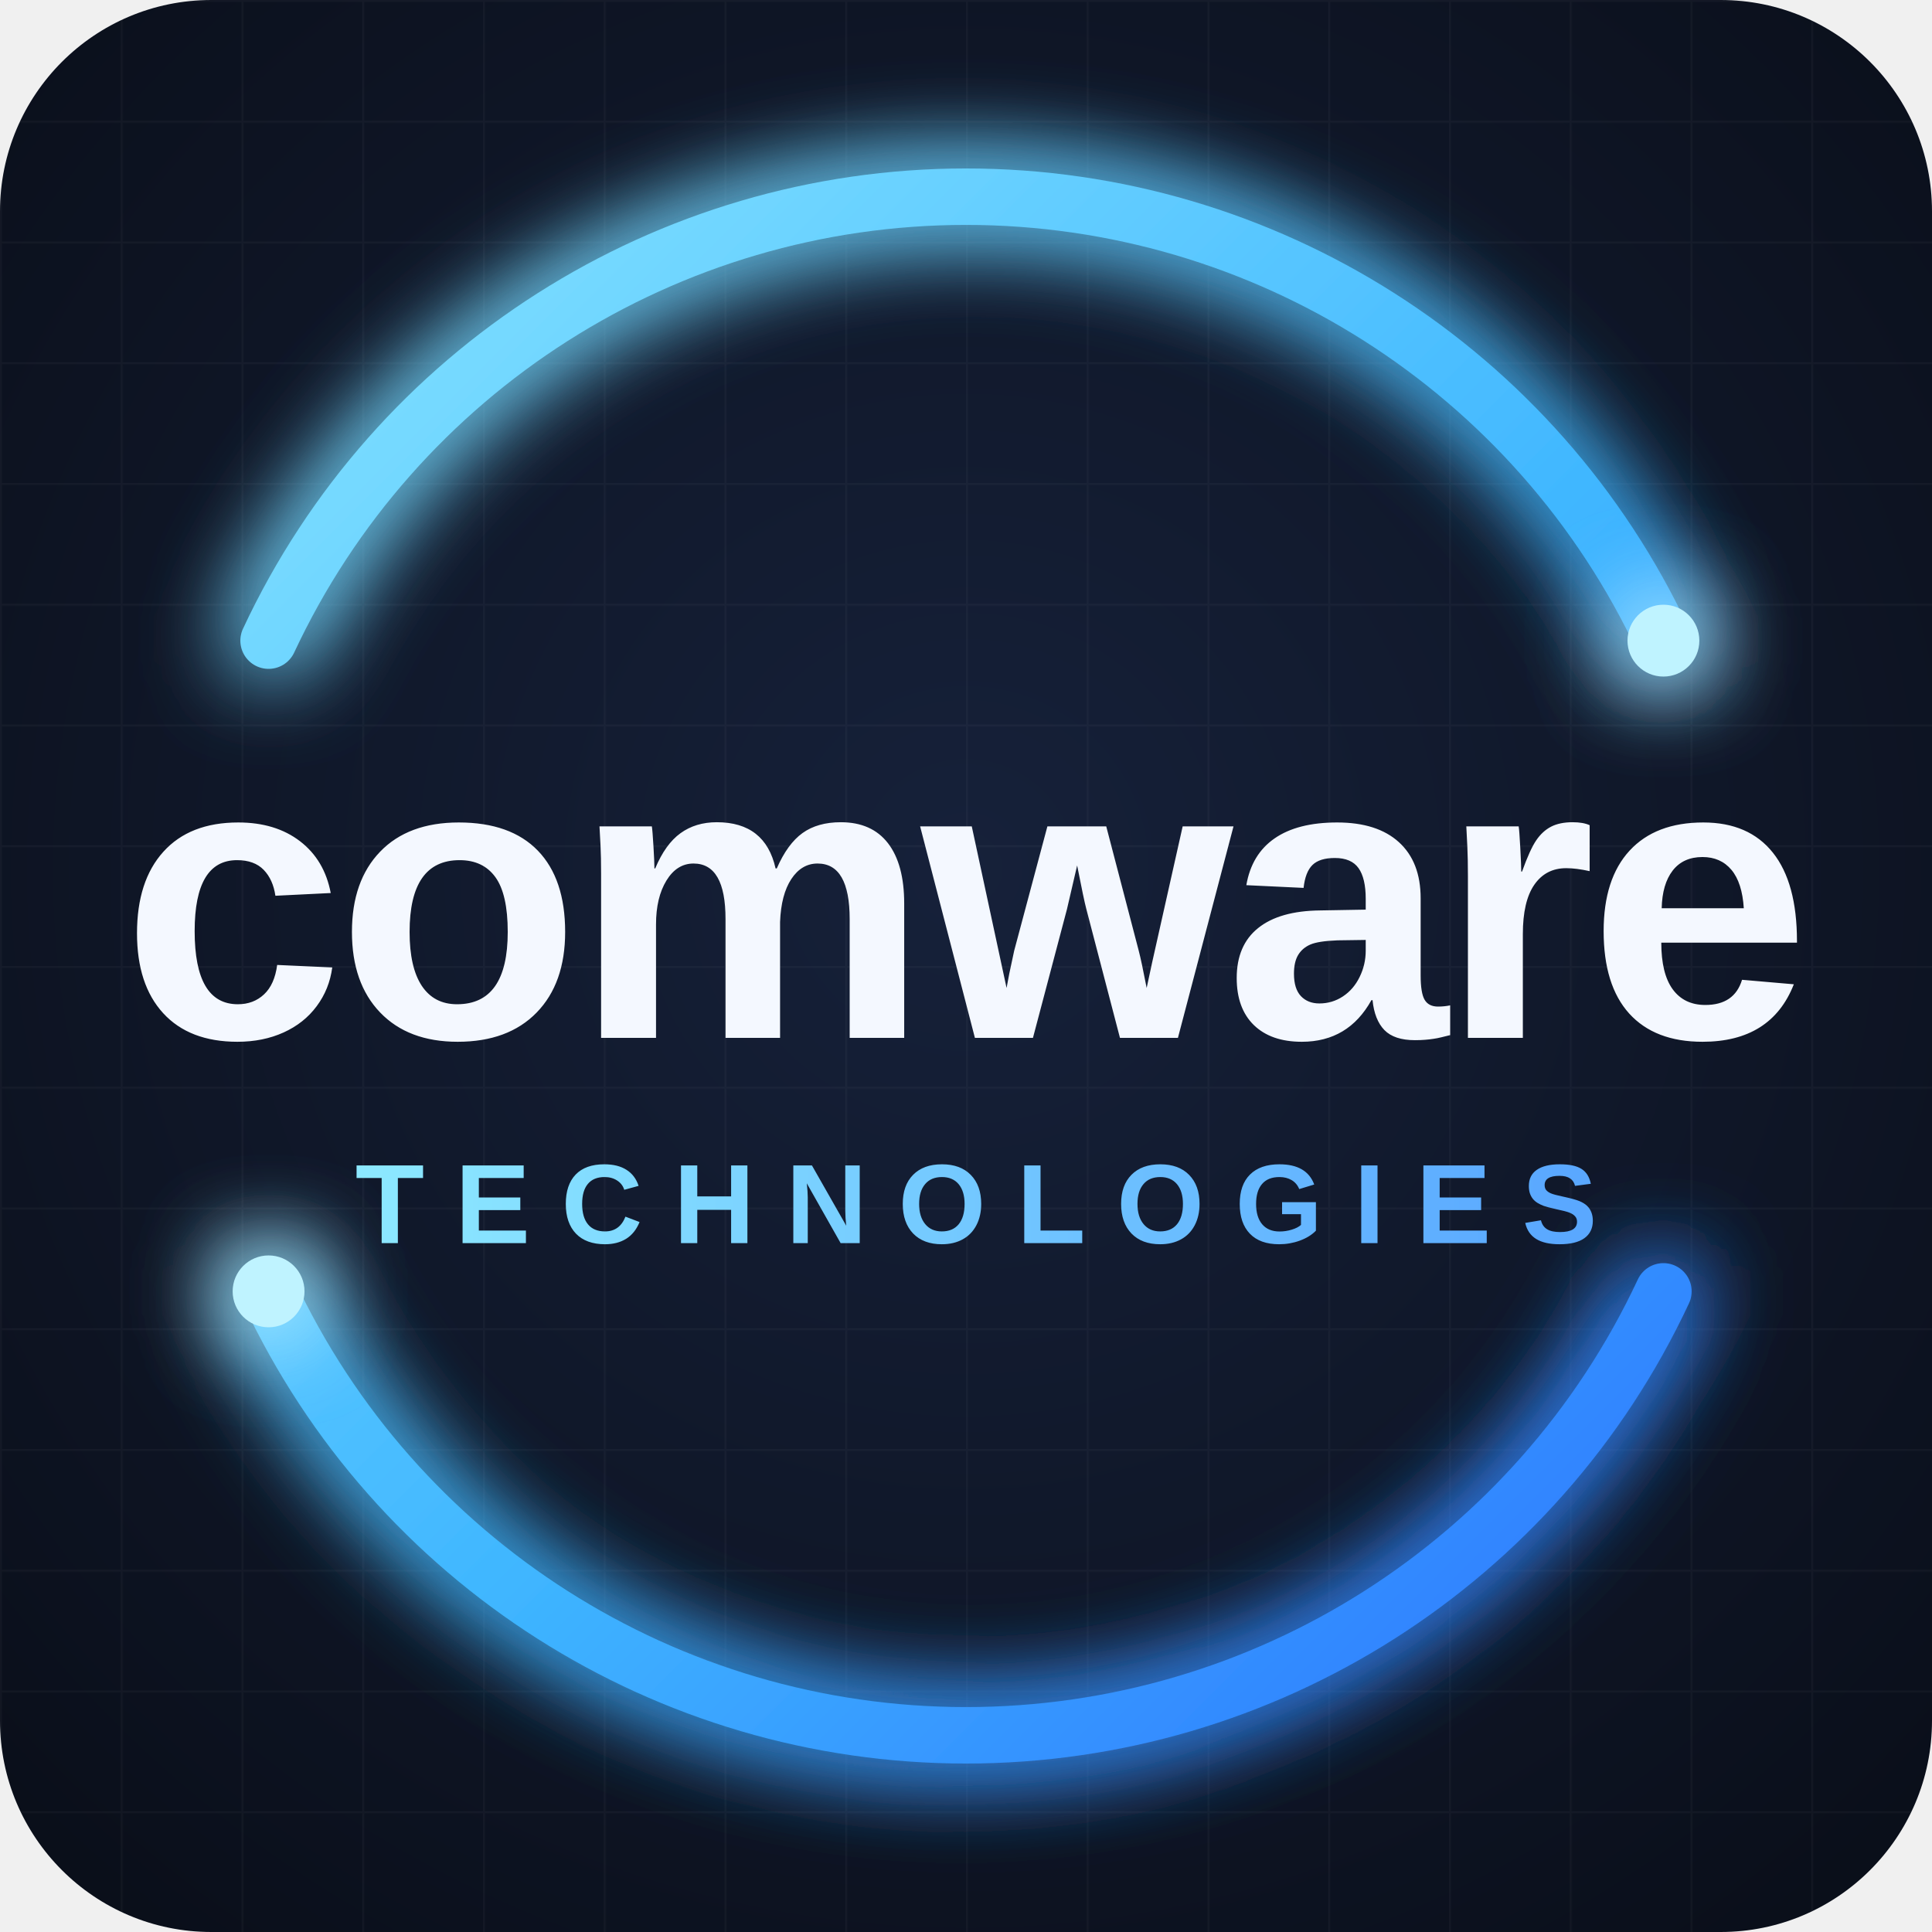
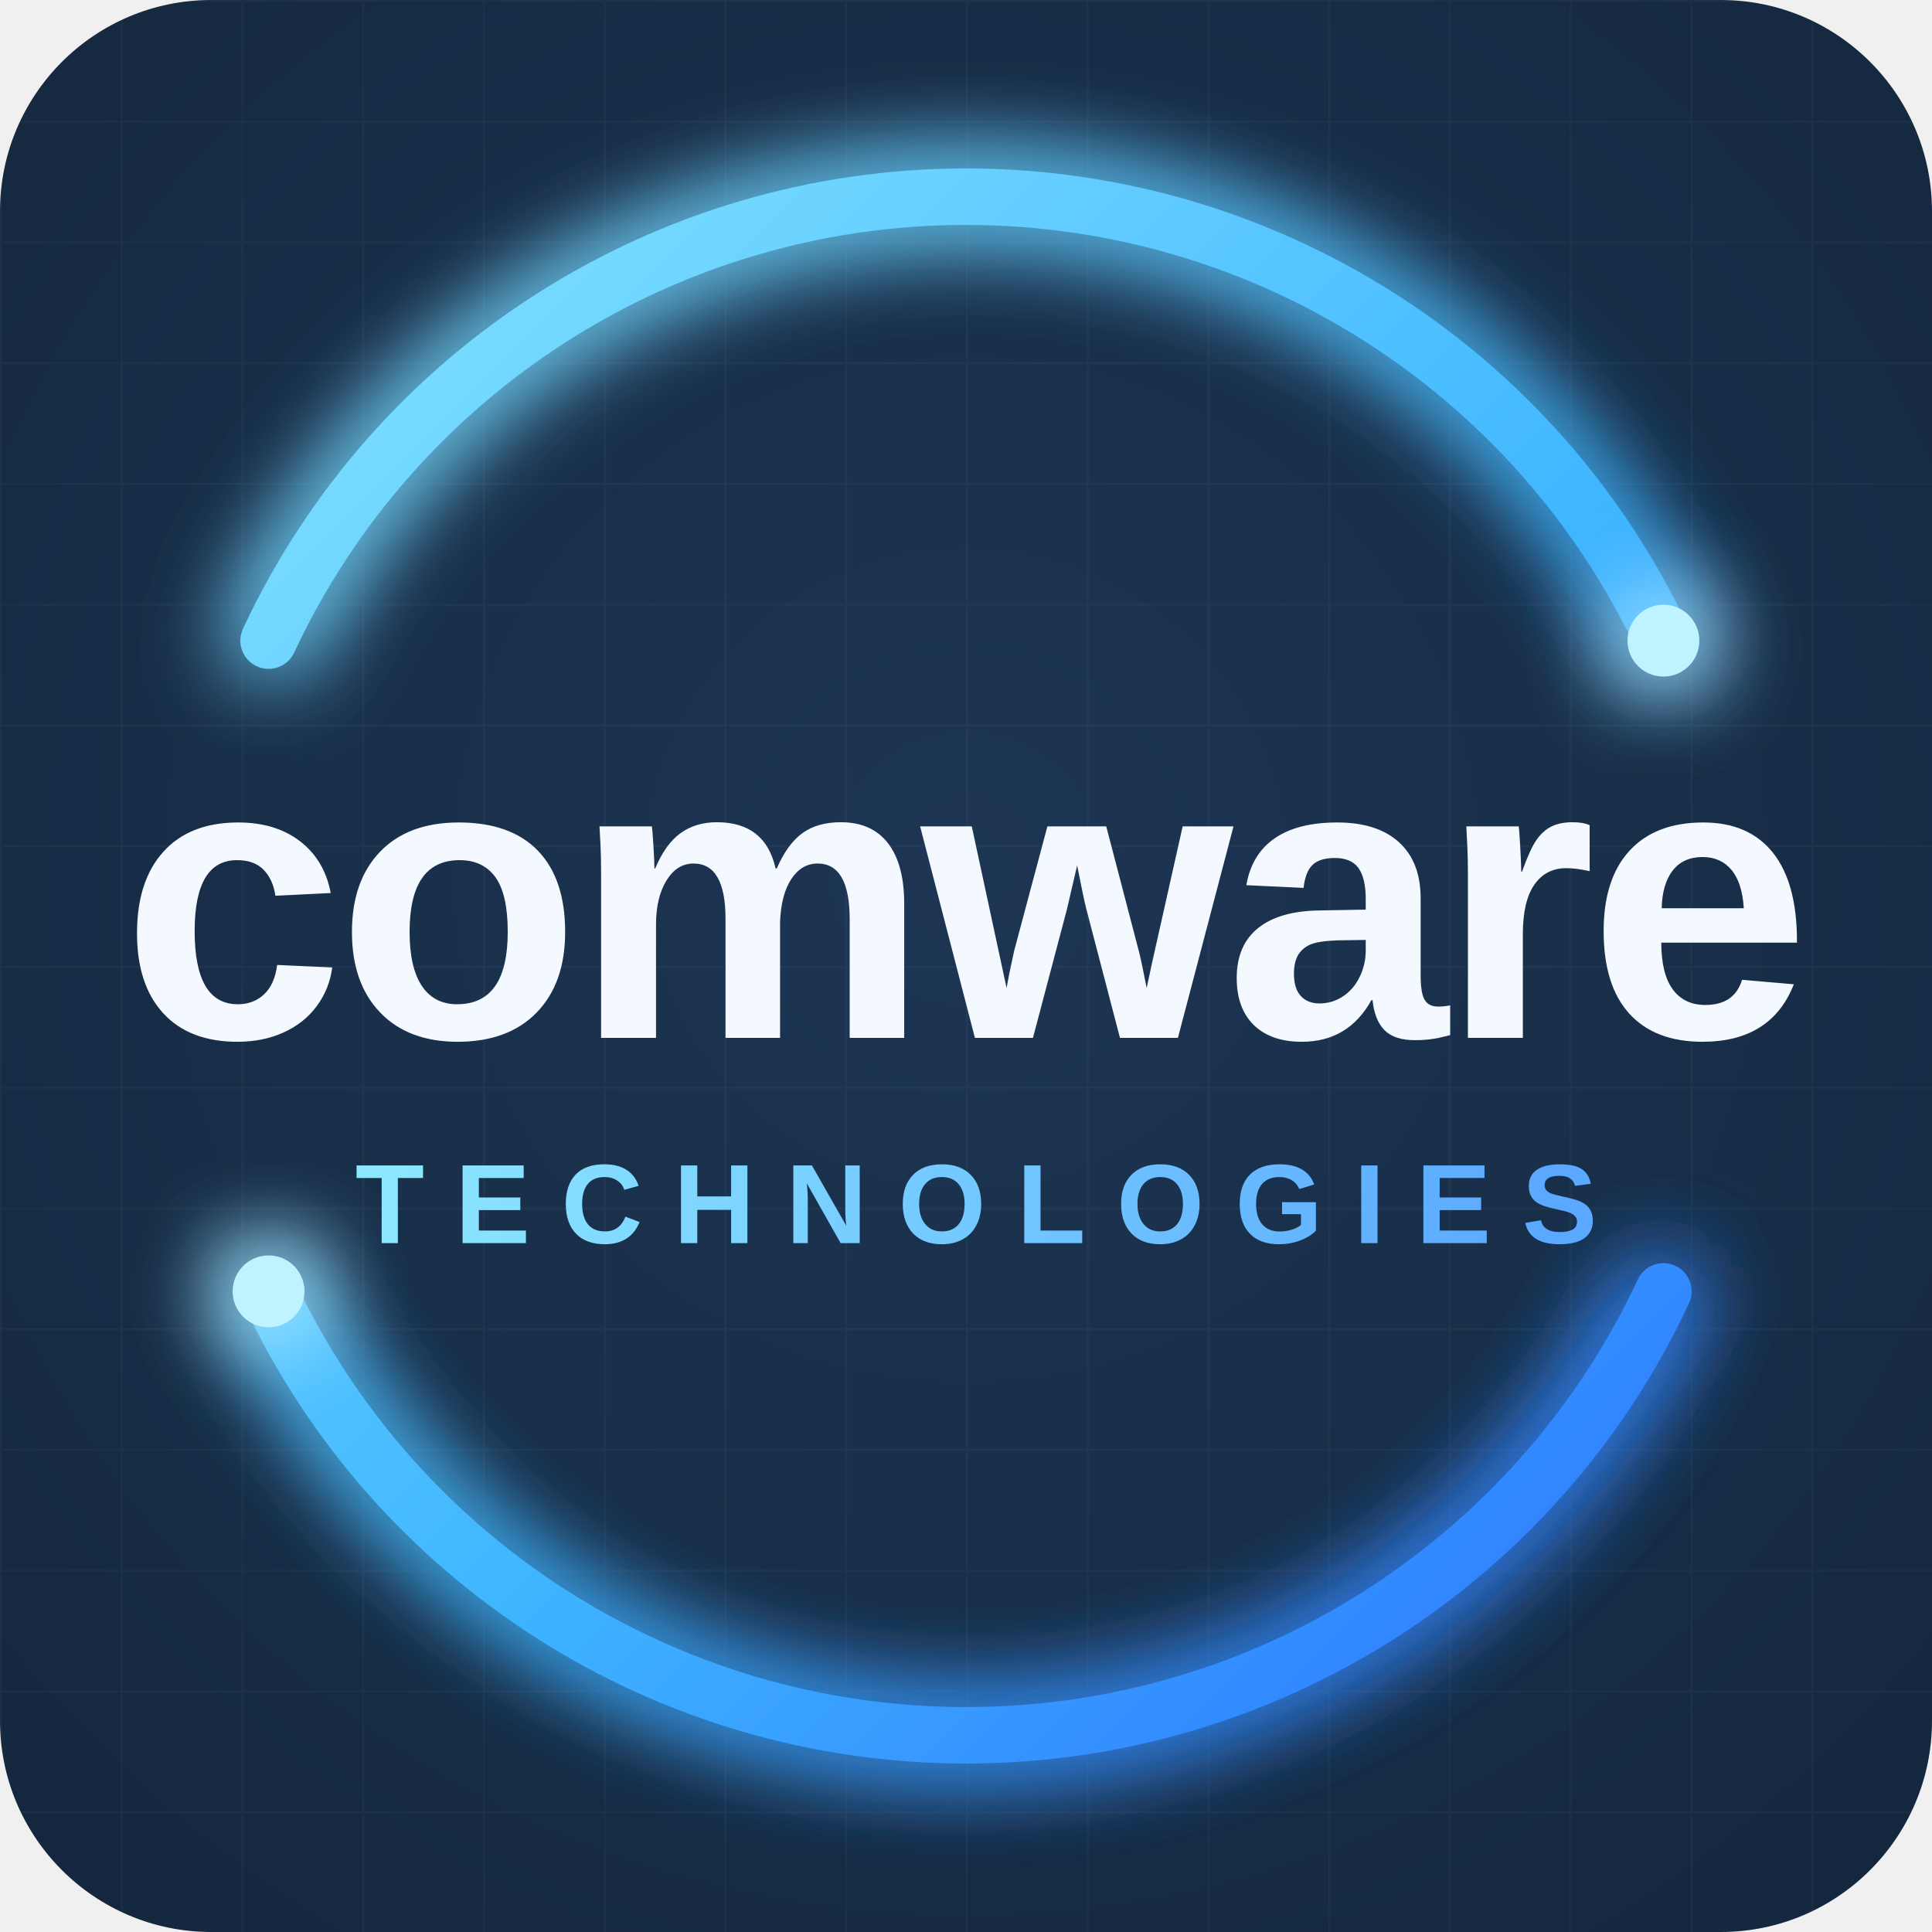
<svg xmlns="http://www.w3.org/2000/svg" viewBox="0 0 512 512" width="512" height="512" role="img" aria-labelledby="title">
  <defs>
    <radialGradient id="bg" cx="50%" cy="45%" r="75%">
-       <stop offset="0" stop-color="#16213a" />
-       <stop offset="1" stop-color="#090d17" />
+       <stop offset="0" stop-color="#1d3654" />
+       <stop offset="1" stop-color="#13263d" />
    </radialGradient>
    <linearGradient id="ring" x1="96" y1="96" x2="416" y2="416" gradientUnits="userSpaceOnUse">
      <stop offset="0" stop-color="#8ce8ff" />
      <stop offset="0.55" stop-color="#3fb6ff" />
      <stop offset="1" stop-color="#2a6bff" />
    </linearGradient>
    <linearGradient id="tagline" x1="140" y1="0" x2="372" y2="0" gradientUnits="userSpaceOnUse">
      <stop offset="0" stop-color="#8ce8ff" />
      <stop offset="1" stop-color="#5aa8ff" />
    </linearGradient>
    <filter id="glow" x="-30%" y="-30%" width="160%" height="160%">
      <feGaussianBlur stdDeviation="9" result="blur" />
      <feMerge>
        <feMergeNode in="blur" />
        <feMergeNode in="blur" />
        <feMergeNode in="SourceGraphic" />
      </feMerge>
    </filter>
    <pattern id="grid" width="32" height="32" patternUnits="userSpaceOnUse">
      <path d="M32 0H0V32" fill="none" stroke="#ffffff" stroke-opacity="0.035" stroke-width="1" />
    </pattern>
  </defs>
  <rect width="512" height="512" rx="56" fill="url(#bg)" />
  <rect width="512" height="512" rx="56" fill="url(#grid)" />
  <g transform="translate(256 256) scale(1.36) translate(-256 -256)">
    <g filter="url(#glow)" fill="none" stroke="url(#ring)" stroke-width="11" stroke-linecap="round">
      <path d="M120.1 192.6 A150 150 0 0 1 391.9 192.6" />
      <path d="M391.9 319.4 A150 150 0 0 1 120.1 319.4" />
    </g>
    <g fill="#bff3ff" filter="url(#glow)">
      <circle cx="391.9" cy="192.6" r="7" />
      <circle cx="120.1" cy="319.4" r="7" />
    </g>
    <text x="256" y="270" text-anchor="middle" font-family="Poppins, Montserrat, 'Segoe UI', Arial, sans-serif" font-size="78" font-weight="600" letter-spacing="-1.5" fill="#f4f8ff">comware</text>
    <text x="258" y="310" text-anchor="middle" font-family="Poppins, Montserrat, 'Segoe UI', Arial, sans-serif" font-size="22" font-weight="600" letter-spacing="6" fill="url(#tagline)">TECHNOLOGIES</text>
  </g>
</svg>
